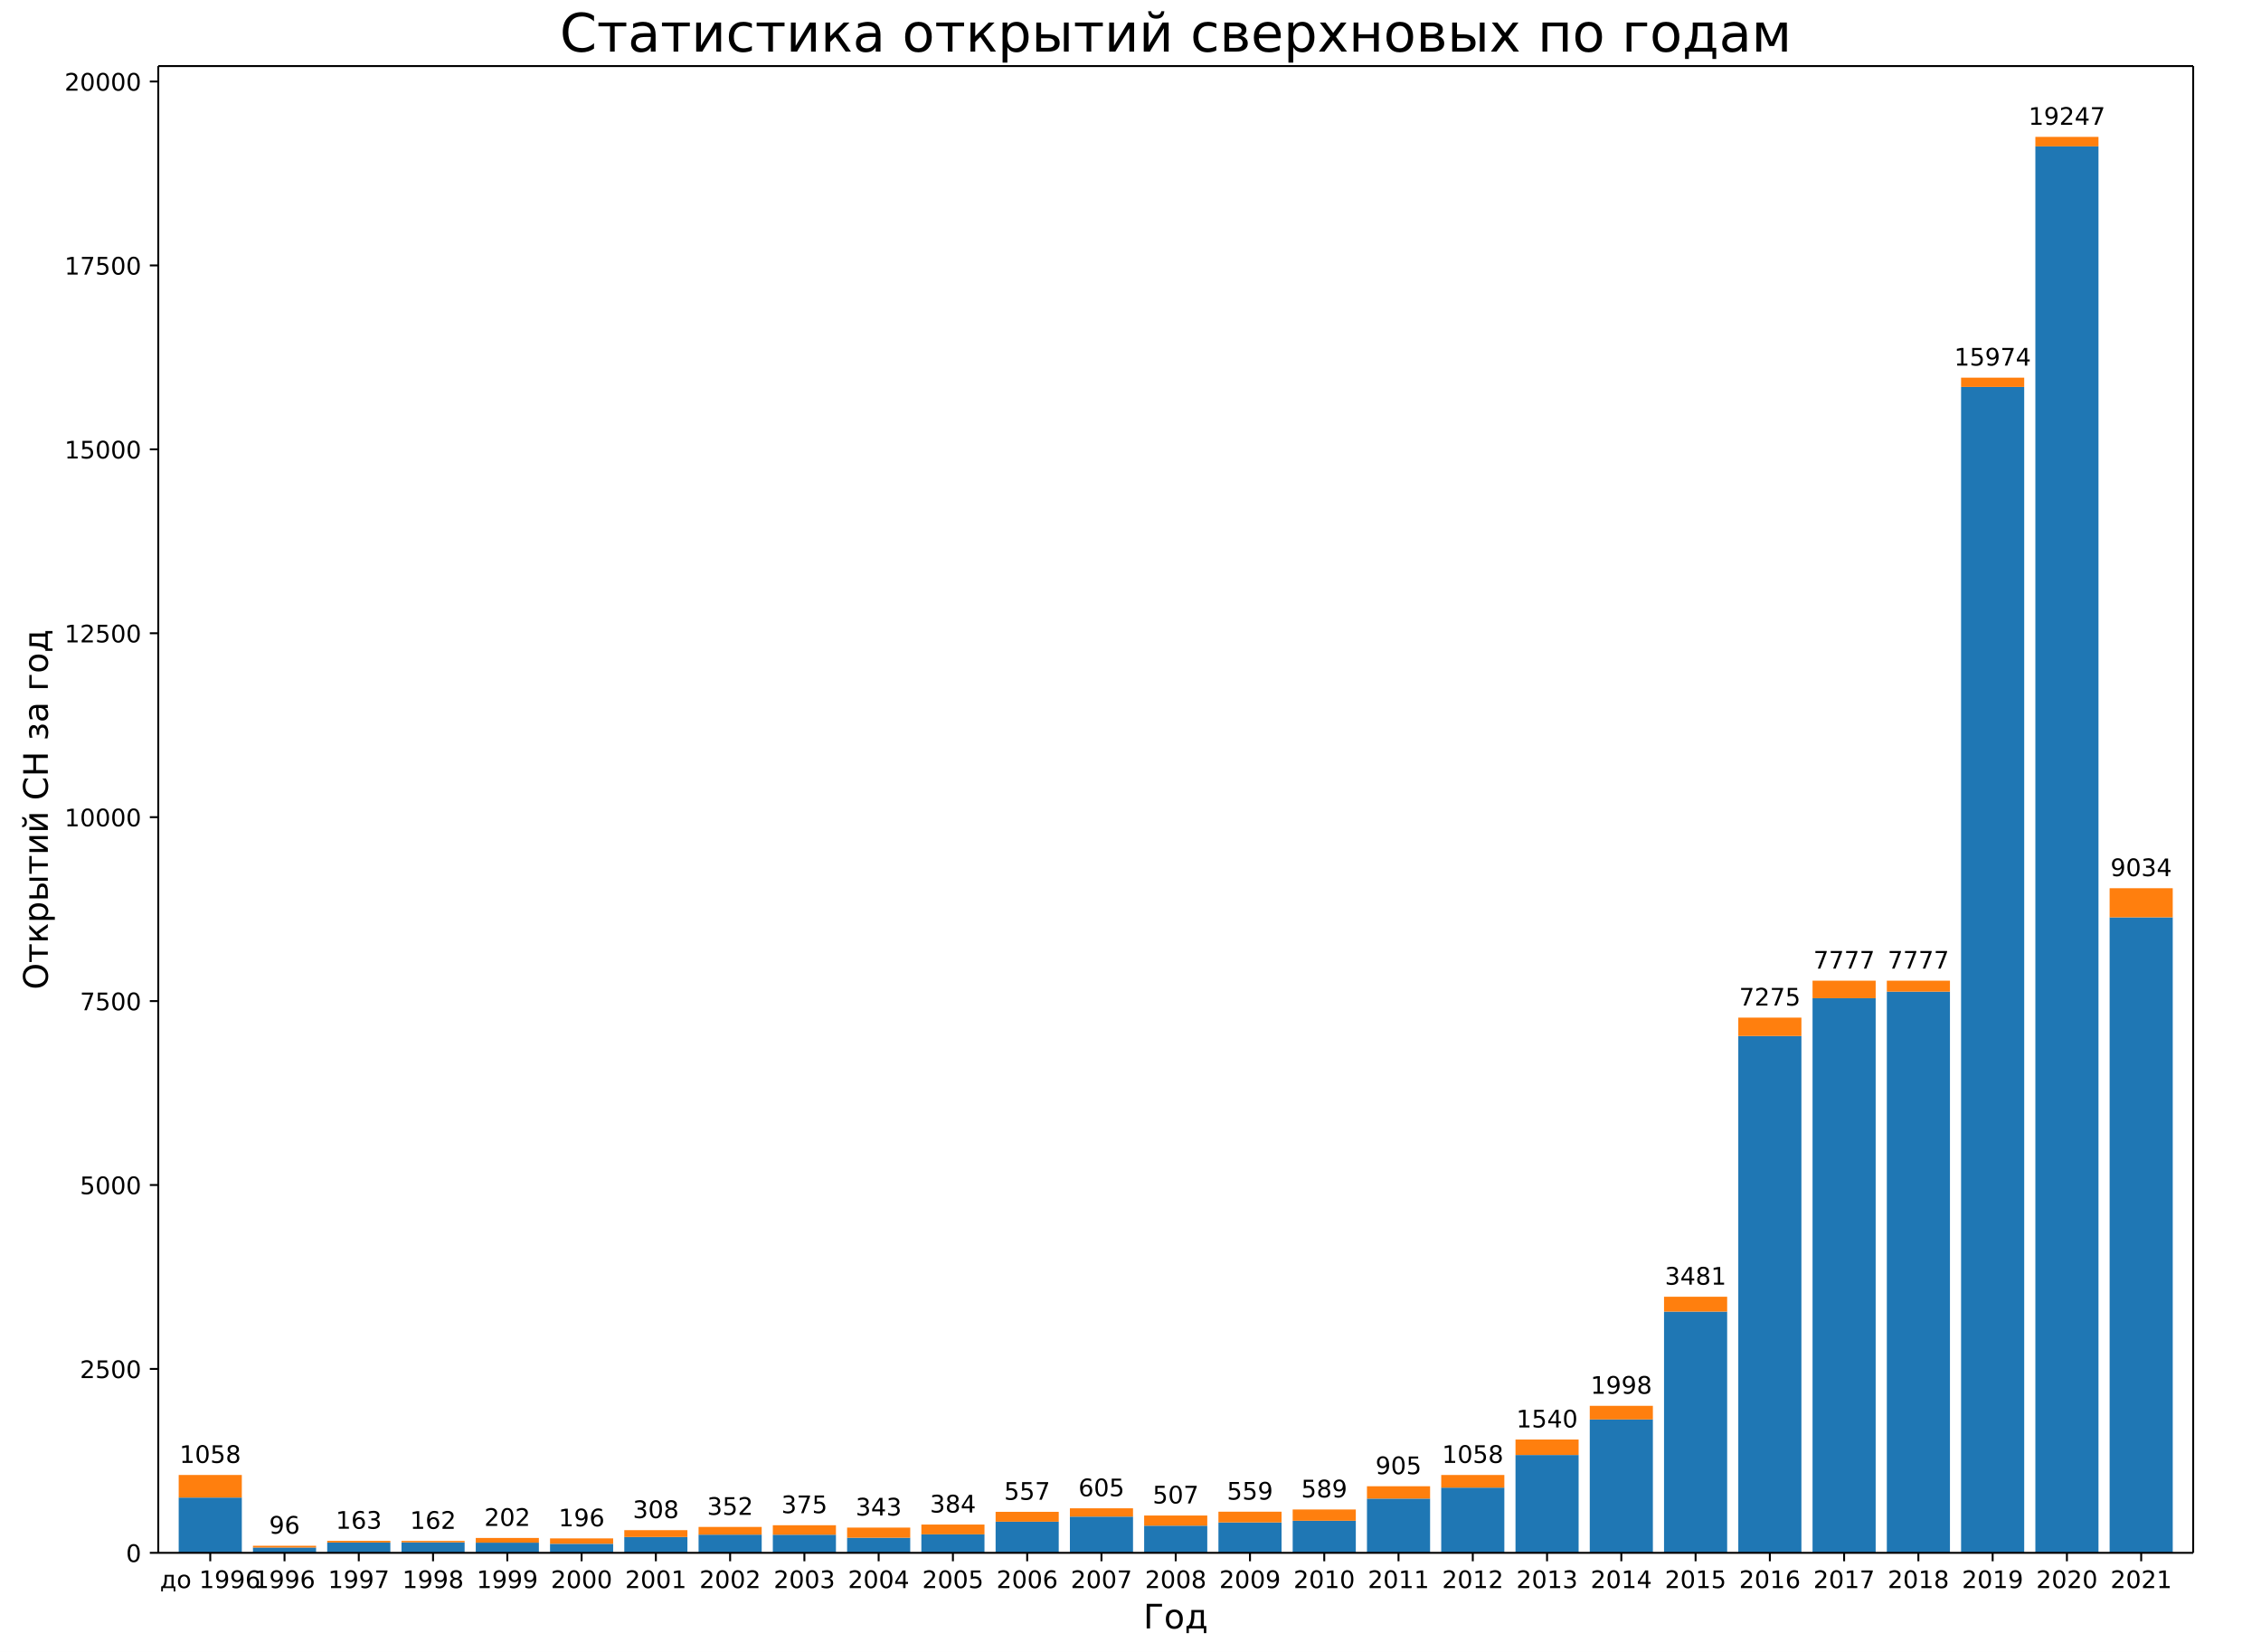
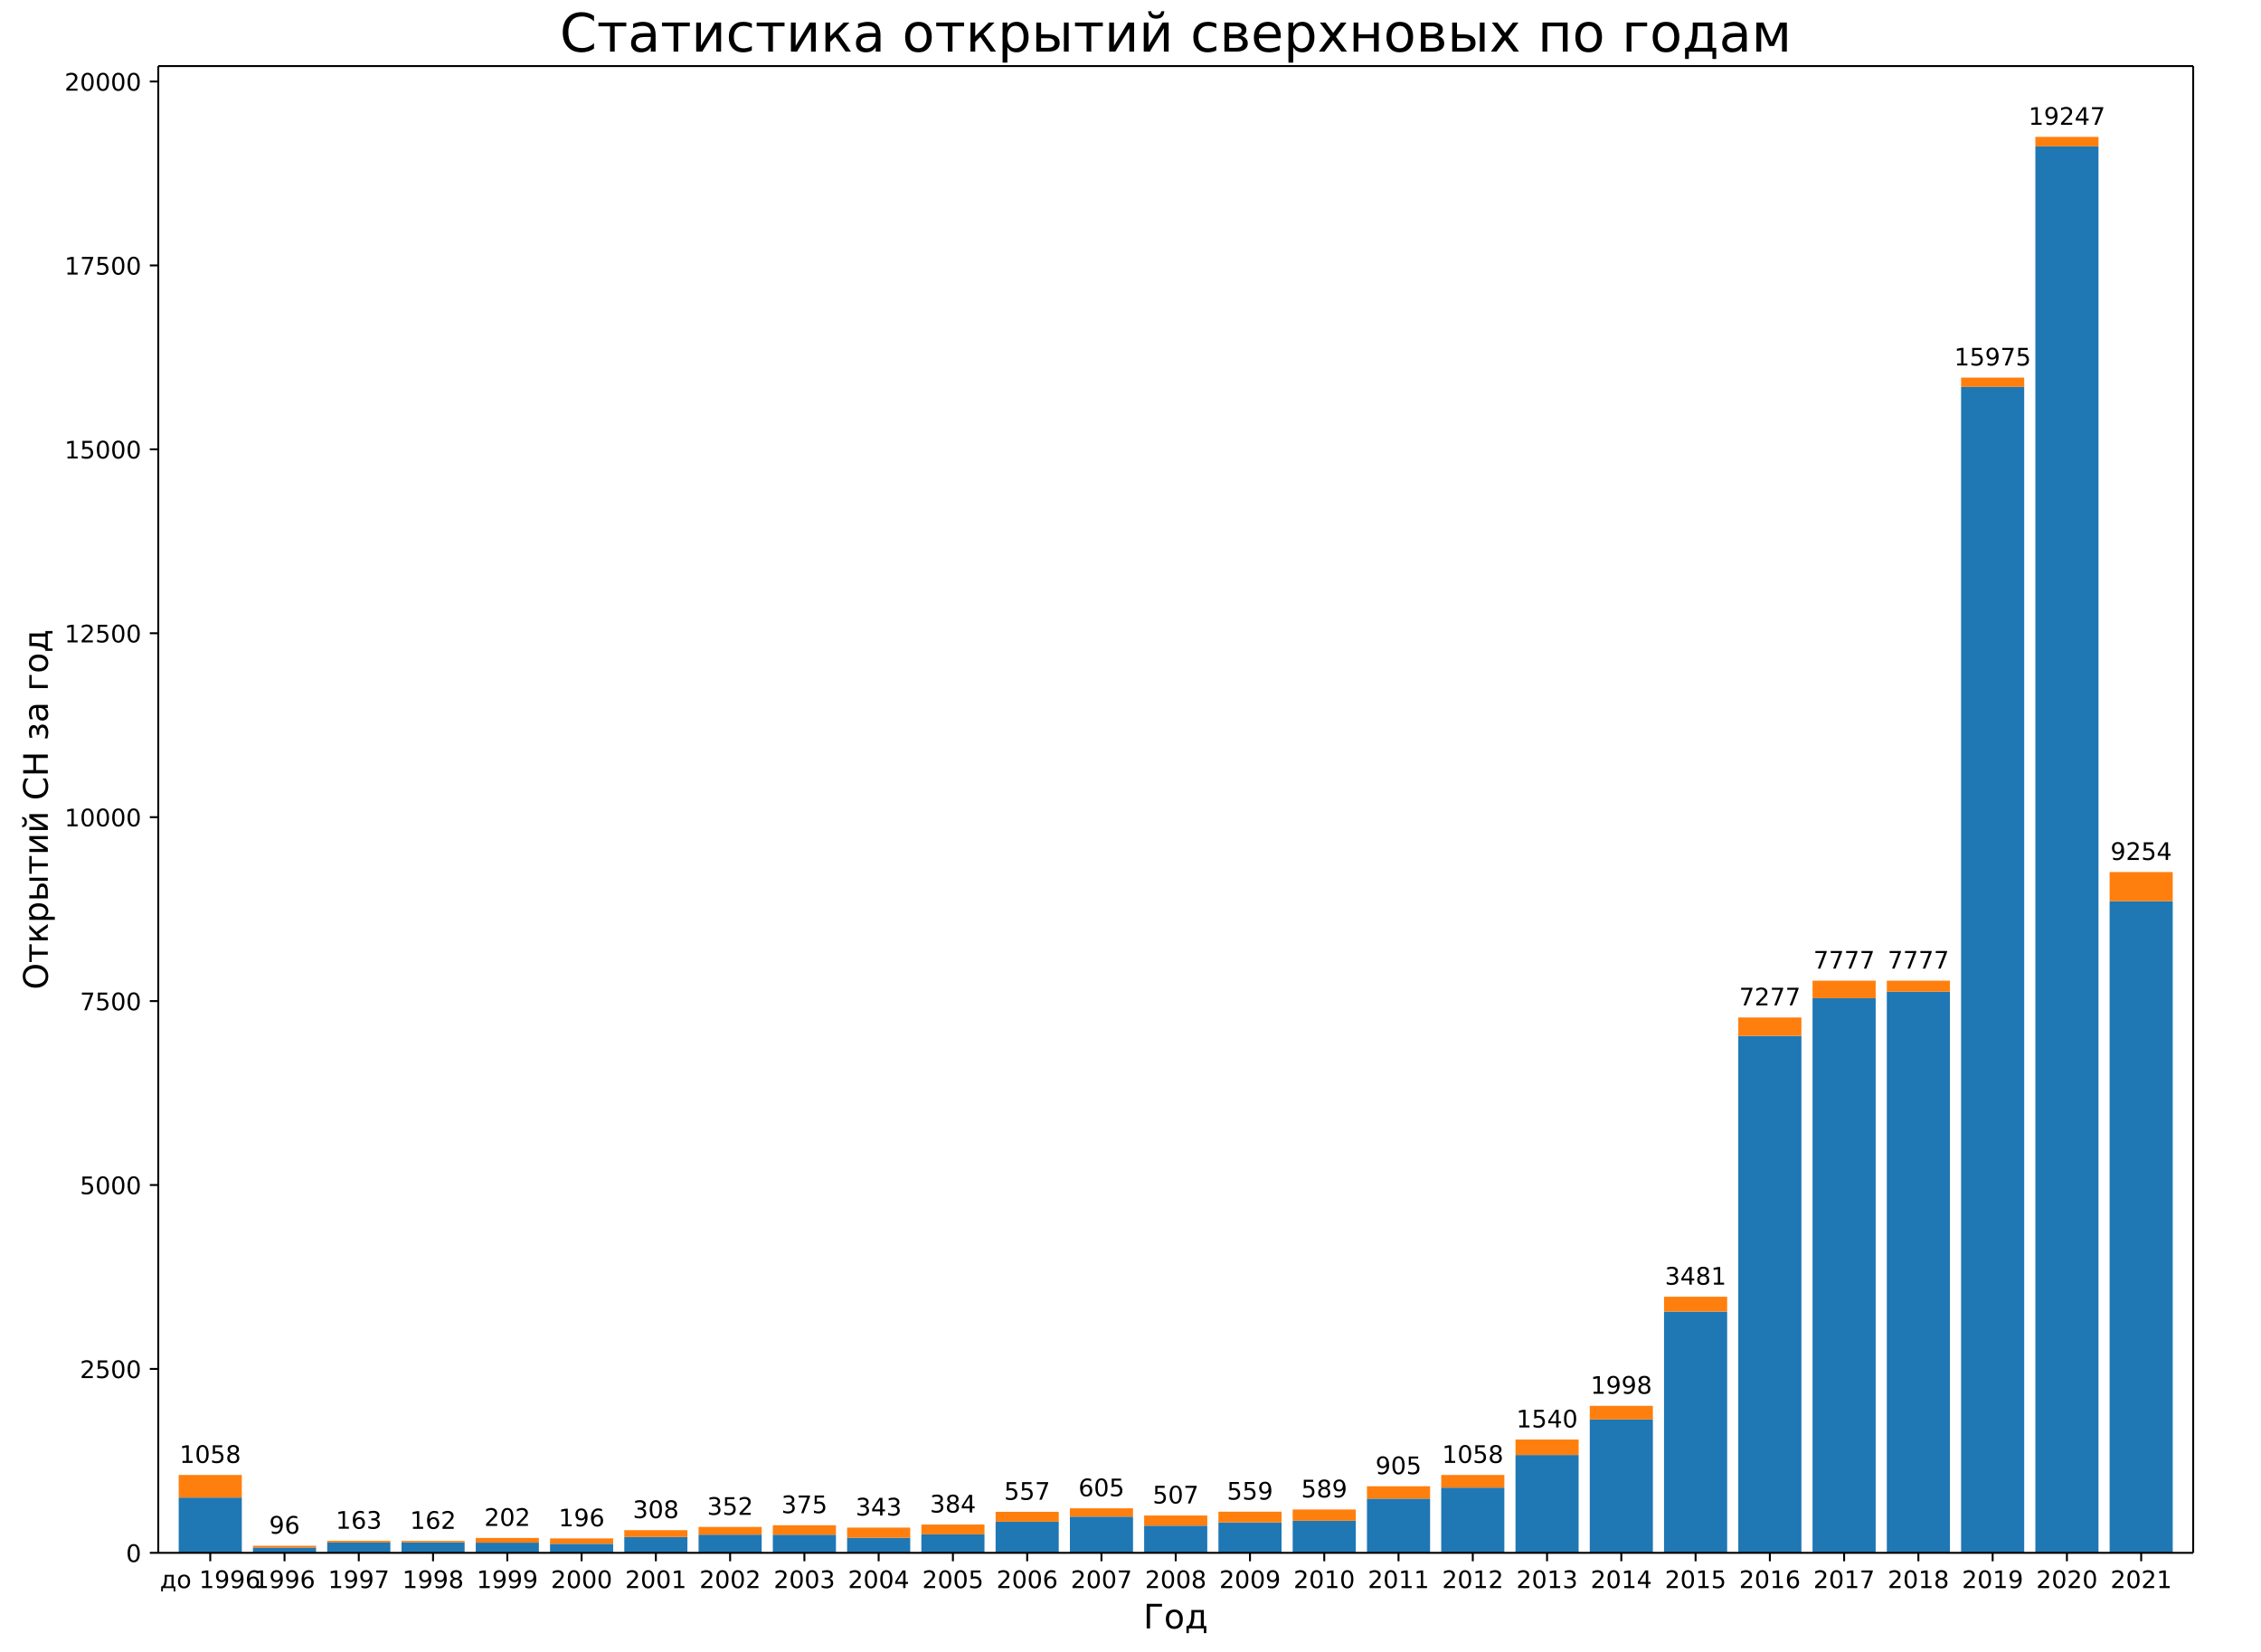
<svg xmlns="http://www.w3.org/2000/svg" xmlns:xlink="http://www.w3.org/1999/xlink" width="936pt" height="684pt" version="1.1" viewBox="0 0 936 684">
  <defs>
    <style type="text/css">*{stroke-linecap:butt;stroke-linejoin:round;}</style>
  </defs>
  <path d="m0 684h936v-684h-936z" fill="#fff" />
  <path d="m65.52 642.96h842.4v-615.6h-842.4z" fill="#fff" />
  <path d="m73.975 642.96h26.133v-22.876h-26.133z" clip-path="url(#a)" fill="#1f77b4" />
  <path d="m104.72 642.96h26.133v-2.193h-26.133z" clip-path="url(#a)" fill="#1f77b4" />
  <path d="m135.46 642.96h26.133v-4.265h-26.133z" clip-path="url(#a)" fill="#1f77b4" />
  <path d="m166.21 642.96h26.133v-4.325h-26.133z" clip-path="url(#a)" fill="#1f77b4" />
  <path d="m196.95 642.96h26.133v-4.204h-26.133z" clip-path="url(#a)" fill="#1f77b4" />
  <path d="m227.7 642.96h26.133v-3.747h-26.133z" clip-path="url(#a)" fill="#1f77b4" />
  <path d="m258.44 642.96h26.133v-6.549h-26.133z" clip-path="url(#a)" fill="#1f77b4" />
  <path d="m289.19 642.96h26.133v-7.524h-26.133z" clip-path="url(#a)" fill="#1f77b4" />
  <path d="m319.93 642.96h26.133v-7.493h-26.133z" clip-path="url(#a)" fill="#1f77b4" />
  <path d="m350.68 642.96h26.133v-6.245h-26.133z" clip-path="url(#a)" fill="#1f77b4" />
  <path d="m381.42 642.96h26.133v-7.646h-26.133z" clip-path="url(#a)" fill="#1f77b4" />
  <path d="m412.16 642.96h26.133v-12.885h-26.133z" clip-path="url(#a)" fill="#1f77b4" />
  <path d="m442.91 642.96h26.133v-14.987h-26.133z" clip-path="url(#a)" fill="#1f77b4" />
  <path d="m473.65 642.96h26.133v-11.24h-26.133z" clip-path="url(#a)" fill="#1f77b4" />
  <path d="m504.4 642.96h26.133v-12.58h-26.133z" clip-path="url(#a)" fill="#1f77b4" />
  <path d="m535.14 642.96h26.133v-13.281h-26.133z" clip-path="url(#a)" fill="#1f77b4" />
  <path d="m565.89 642.96h26.133v-22.45h-26.133z" clip-path="url(#a)" fill="#1f77b4" />
  <path d="m596.63 642.96h26.133v-26.989h-26.133z" clip-path="url(#a)" fill="#1f77b4" />
  <path d="m627.38 642.96h26.133v-40.513h-26.133z" clip-path="url(#a)" fill="#1f77b4" />
  <path d="m658.12 642.96h26.133v-55.226h-26.133z" clip-path="url(#a)" fill="#1f77b4" />
  <path d="m688.87 642.96h26.133v-99.882h-26.133z" clip-path="url(#a)" fill="#1f77b4" />
-   <path d="m719.61 642.96h26.133v-213.99h-26.133z" clip-path="url(#a)" fill="#1f77b4" />
+   <path d="m719.61 642.96h26.133v-214.05h-26.133z" clip-path="url(#a)" fill="#1f77b4" />
  <path d="m750.35 642.96h26.133v-229.65h-26.133z" clip-path="url(#a)" fill="#1f77b4" />
  <path d="m781.1 642.96h26.133v-232.36h-26.133z" clip-path="url(#a)" fill="#1f77b4" />
-   <path d="m811.84 642.96h26.133v-482.75h-26.133z" clip-path="url(#a)" fill="#1f77b4" />
+   <path d="m811.84 642.96h26.133v-482.78h-26.133z" clip-path="url(#a)" fill="#1f77b4" />
  <path d="m842.59 642.96h26.133v-582.36h-26.133z" clip-path="url(#a)" fill="#1f77b4" />
-   <path d="m873.33 642.96h26.133v-263.12h-26.133z" clip-path="url(#a)" fill="#1f77b4" />
+   <path d="m873.33 642.96h26.133v-269.82h-26.133z" clip-path="url(#a)" fill="#1f77b4" />
  <path d="m73.975 620.08h26.133v-9.352h-26.133z" clip-path="url(#a)" fill="#ff7f0e" />
  <path d="m104.72 640.77h26.133v-0.731h-26.133z" clip-path="url(#a)" fill="#ff7f0e" />
  <path d="m135.46 638.7h26.133v-0.701h-26.133z" clip-path="url(#a)" fill="#ff7f0e" />
  <path d="m166.21 638.63h26.133v-0.609h-26.133z" clip-path="url(#a)" fill="#ff7f0e" />
  <path d="m196.95 638.76h26.133v-1.95h-26.133z" clip-path="url(#a)" fill="#ff7f0e" />
  <path d="m227.7 639.21h26.133v-2.224h-26.133z" clip-path="url(#a)" fill="#ff7f0e" />
  <path d="m258.44 636.41h26.133v-2.833h-26.133z" clip-path="url(#a)" fill="#ff7f0e" />
  <path d="m289.19 635.44h26.133v-3.198h-26.133z" clip-path="url(#a)" fill="#ff7f0e" />
  <path d="m319.93 635.47h26.133v-3.929h-26.133z" clip-path="url(#a)" fill="#ff7f0e" />
  <path d="m350.68 636.72h26.133v-4.204h-26.133z" clip-path="url(#a)" fill="#ff7f0e" />
  <path d="m381.42 635.31h26.133v-4.051h-26.133z" clip-path="url(#a)" fill="#ff7f0e" />
  <path d="m412.16 630.07h26.133v-4.082h-26.133z" clip-path="url(#a)" fill="#ff7f0e" />
  <path d="m442.91 627.97h26.133v-3.442h-26.133z" clip-path="url(#a)" fill="#ff7f0e" />
  <path d="m473.65 631.72h26.133v-4.204h-26.133z" clip-path="url(#a)" fill="#ff7f0e" />
  <path d="m504.4 630.38h26.133v-4.447h-26.133z" clip-path="url(#a)" fill="#ff7f0e" />
  <path d="m535.14 629.68h26.133v-4.661h-26.133z" clip-path="url(#a)" fill="#ff7f0e" />
  <path d="m565.89 620.51h26.133v-5.117h-26.133z" clip-path="url(#a)" fill="#ff7f0e" />
  <path d="m596.63 615.97h26.133v-5.239h-26.133z" clip-path="url(#a)" fill="#ff7f0e" />
  <path d="m627.38 602.45h26.133v-6.397h-26.133z" clip-path="url(#a)" fill="#ff7f0e" />
  <path d="m658.12 587.73h26.133v-5.635h-26.133z" clip-path="url(#a)" fill="#ff7f0e" />
  <path d="m688.87 543.08h26.133v-6.153h-26.133z" clip-path="url(#a)" fill="#ff7f0e" />
-   <path d="m719.61 428.97h26.133v-7.615h-26.133z" clip-path="url(#a)" fill="#ff7f0e" />
+   <path d="m719.61 428.91h26.133v-7.615h-26.133z" clip-path="url(#a)" fill="#ff7f0e" />
  <path d="m750.35 413.31h26.133v-7.25h-26.133z" clip-path="url(#a)" fill="#ff7f0e" />
  <path d="m781.1 410.6h26.133v-4.539h-26.133z" clip-path="url(#a)" fill="#ff7f0e" />
-   <path d="m811.84 160.21h26.133v-3.838h-26.133z" clip-path="url(#a)" fill="#ff7f0e" />
+   <path d="m811.84 160.18h26.133v-3.838h-26.133z" clip-path="url(#a)" fill="#ff7f0e" />
  <path d="m842.59 60.604h26.133v-3.929h-26.133z" clip-path="url(#a)" fill="#ff7f0e" />
-   <path d="m873.33 379.84h26.133v-12.063h-26.133z" clip-path="url(#a)" fill="#ff7f0e" />
+   <path d="m873.33 373.14h26.133v-12.063h-26.133z" clip-path="url(#a)" fill="#ff7f0e" />
  <defs>
    <path id="b" d="m0 0v3.5" stroke="#000" stroke-width=".8" />
  </defs>
  <use x="87.041" y="642.96" stroke="#000000" stroke-width=".8" xlink:href="#b" />
  <text transform="rotate(-0 87.041 657.56)" x="87.041" y="657.558" font-family="DejaVu Sans" font-size="10px" text-anchor="middle">до 1996</text>
  <use x="117.786" y="642.96" stroke="#000000" stroke-width=".8" xlink:href="#b" />
  <text transform="rotate(-0 117.79 657.56)" x="117.786" y="657.558" font-family="DejaVu Sans" font-size="10px" text-anchor="middle">1996</text>
  <use x="148.53" y="642.96" stroke="#000000" stroke-width=".8" xlink:href="#b" />
  <text transform="rotate(-0 148.53 657.56)" x="148.53" y="657.558" font-family="DejaVu Sans" font-size="10px" text-anchor="middle">1997</text>
  <use x="179.275" y="642.96" stroke="#000000" stroke-width=".8" xlink:href="#b" />
  <text transform="rotate(-0 179.27 657.56)" x="179.275" y="657.558" font-family="DejaVu Sans" font-size="10px" text-anchor="middle">1998</text>
  <use x="210.019" y="642.96" stroke="#000000" stroke-width=".8" xlink:href="#b" />
  <text transform="rotate(-0 210.02 657.56)" x="210.019" y="657.558" font-family="DejaVu Sans" font-size="10px" text-anchor="middle">1999</text>
  <use x="240.764" y="642.96" stroke="#000000" stroke-width=".8" xlink:href="#b" />
  <text transform="rotate(-0 240.76 657.56)" x="240.764" y="657.558" font-family="DejaVu Sans" font-size="10px" text-anchor="middle">2000</text>
  <use x="271.508" y="642.96" stroke="#000000" stroke-width=".8" xlink:href="#b" />
  <text transform="rotate(-0 271.51 657.56)" x="271.508" y="657.558" font-family="DejaVu Sans" font-size="10px" text-anchor="middle">2001</text>
  <use x="302.253" y="642.96" stroke="#000000" stroke-width=".8" xlink:href="#b" />
  <text transform="rotate(-0 302.25 657.56)" x="302.253" y="657.558" font-family="DejaVu Sans" font-size="10px" text-anchor="middle">2002</text>
  <use x="332.997" y="642.96" stroke="#000000" stroke-width=".8" xlink:href="#b" />
  <text transform="rotate(-0 333 657.56)" x="332.997" y="657.558" font-family="DejaVu Sans" font-size="10px" text-anchor="middle">2003</text>
  <use x="363.742" y="642.96" stroke="#000000" stroke-width=".8" xlink:href="#b" />
  <text transform="rotate(-0 363.74 657.56)" x="363.742" y="657.558" font-family="DejaVu Sans" font-size="10px" text-anchor="middle">2004</text>
  <use x="394.486" y="642.96" stroke="#000000" stroke-width=".8" xlink:href="#b" />
  <text transform="rotate(-0 394.49 657.56)" x="394.486" y="657.558" font-family="DejaVu Sans" font-size="10px" text-anchor="middle">2005</text>
  <use x="425.231" y="642.96" stroke="#000000" stroke-width=".8" xlink:href="#b" />
  <text transform="rotate(-0 425.23 657.56)" x="425.231" y="657.558" font-family="DejaVu Sans" font-size="10px" text-anchor="middle">2006</text>
  <use x="455.975" y="642.96" stroke="#000000" stroke-width=".8" xlink:href="#b" />
  <text transform="rotate(-0 455.98 657.56)" x="455.975" y="657.558" font-family="DejaVu Sans" font-size="10px" text-anchor="middle">2007</text>
  <use x="486.72" y="642.96" stroke="#000000" stroke-width=".8" xlink:href="#b" />
  <text transform="rotate(-0 486.72 657.56)" x="486.72" y="657.558" font-family="DejaVu Sans" font-size="10px" text-anchor="middle">2008</text>
  <use x="517.465" y="642.96" stroke="#000000" stroke-width=".8" xlink:href="#b" />
  <text transform="rotate(-0 517.46 657.56)" x="517.465" y="657.558" font-family="DejaVu Sans" font-size="10px" text-anchor="middle">2009</text>
  <use x="548.209" y="642.96" stroke="#000000" stroke-width=".8" xlink:href="#b" />
  <text transform="rotate(-0 548.21 657.56)" x="548.209" y="657.558" font-family="DejaVu Sans" font-size="10px" text-anchor="middle">2010</text>
  <use x="578.954" y="642.96" stroke="#000000" stroke-width=".8" xlink:href="#b" />
  <text transform="rotate(-0 578.95 657.56)" x="578.954" y="657.558" font-family="DejaVu Sans" font-size="10px" text-anchor="middle">2011</text>
  <use x="609.698" y="642.96" stroke="#000000" stroke-width=".8" xlink:href="#b" />
  <text transform="rotate(-0 609.7 657.56)" x="609.698" y="657.558" font-family="DejaVu Sans" font-size="10px" text-anchor="middle">2012</text>
  <use x="640.443" y="642.96" stroke="#000000" stroke-width=".8" xlink:href="#b" />
  <text transform="rotate(-0 640.44 657.56)" x="640.443" y="657.558" font-family="DejaVu Sans" font-size="10px" text-anchor="middle">2013</text>
  <use x="671.187" y="642.96" stroke="#000000" stroke-width=".8" xlink:href="#b" />
  <text transform="rotate(-0 671.19 657.56)" x="671.187" y="657.558" font-family="DejaVu Sans" font-size="10px" text-anchor="middle">2014</text>
  <use x="701.932" y="642.96" stroke="#000000" stroke-width=".8" xlink:href="#b" />
  <text transform="rotate(-0 701.93 657.56)" x="701.932" y="657.558" font-family="DejaVu Sans" font-size="10px" text-anchor="middle">2015</text>
  <use x="732.676" y="642.96" stroke="#000000" stroke-width=".8" xlink:href="#b" />
  <text transform="rotate(-0 732.68 657.56)" x="732.676" y="657.558" font-family="DejaVu Sans" font-size="10px" text-anchor="middle">2016</text>
  <use x="763.421" y="642.96" stroke="#000000" stroke-width=".8" xlink:href="#b" />
  <text transform="rotate(-0 763.42 657.56)" x="763.421" y="657.558" font-family="DejaVu Sans" font-size="10px" text-anchor="middle">2017</text>
  <use x="794.165" y="642.96" stroke="#000000" stroke-width=".8" xlink:href="#b" />
  <text transform="rotate(-0 794.17 657.56)" x="794.165" y="657.558" font-family="DejaVu Sans" font-size="10px" text-anchor="middle">2018</text>
  <use x="824.91" y="642.96" stroke="#000000" stroke-width=".8" xlink:href="#b" />
  <text transform="rotate(-0 824.91 657.56)" x="824.91" y="657.558" font-family="DejaVu Sans" font-size="10px" text-anchor="middle">2019</text>
  <use x="855.654" y="642.96" stroke="#000000" stroke-width=".8" xlink:href="#b" />
  <text transform="rotate(-0 855.65 657.56)" x="855.654" y="657.558" font-family="DejaVu Sans" font-size="10px" text-anchor="middle">2020</text>
  <use x="886.399" y="642.96" stroke="#000000" stroke-width=".8" xlink:href="#b" />
  <text transform="rotate(-0 886.4 657.56)" x="886.399" y="657.558" font-family="DejaVu Sans" font-size="10px" text-anchor="middle">2021</text>
  <text transform="rotate(-0 486.72 674.28)" x="486.72" y="674.276" font-family="DejaVu Sans" font-size="14px" text-anchor="middle">Год</text>
  <defs>
    <path id="c" d="m0 0h-3.5" stroke="#000" stroke-width=".8" />
  </defs>
  <use x="65.52" y="642.96" stroke="#000000" stroke-width=".8" xlink:href="#c" />
  <text transform="rotate(-0 58.52 646.76)" x="58.52" y="646.759" font-family="DejaVu Sans" font-size="10px" text-anchor="end">0</text>
  <use x="65.52" y="566.807" stroke="#000000" stroke-width=".8" xlink:href="#c" />
  <text transform="rotate(-0 58.52 570.61)" x="58.52" y="570.606" font-family="DejaVu Sans" font-size="10px" text-anchor="end">2500</text>
  <use x="65.52" y="490.654" stroke="#000000" stroke-width=".8" xlink:href="#c" />
  <text transform="rotate(-0 58.52 494.45)" x="58.52" y="494.453" font-family="DejaVu Sans" font-size="10px" text-anchor="end">5000</text>
  <use x="65.52" y="414.501" stroke="#000000" stroke-width=".8" xlink:href="#c" />
  <text transform="rotate(-0 58.52 418.3)" x="58.52" y="418.301" font-family="DejaVu Sans" font-size="10px" text-anchor="end">7500</text>
  <use x="65.52" y="338.349" stroke="#000000" stroke-width=".8" xlink:href="#c" />
  <text transform="rotate(-0 58.52 342.15)" x="58.52" y="342.148" font-family="DejaVu Sans" font-size="10px" text-anchor="end">10000</text>
  <use x="65.52" y="262.196" stroke="#000000" stroke-width=".8" xlink:href="#c" />
  <text transform="rotate(-0 58.52 265.99)" x="58.52" y="265.995" font-family="DejaVu Sans" font-size="10px" text-anchor="end">12500</text>
  <use x="65.52" y="186.043" stroke="#000000" stroke-width=".8" xlink:href="#c" />
  <text transform="rotate(-0 58.52 189.84)" x="58.52" y="189.842" font-family="DejaVu Sans" font-size="10px" text-anchor="end">15000</text>
  <use x="65.52" y="109.89" stroke="#000000" stroke-width=".8" xlink:href="#c" />
  <text transform="rotate(-0 58.52 113.69)" x="58.52" y="113.689" font-family="DejaVu Sans" font-size="10px" text-anchor="end">17500</text>
  <use x="65.52" y="33.737" stroke="#000000" stroke-width=".8" xlink:href="#c" />
  <text transform="rotate(-0 58.52 37.536)" x="58.52" y="37.536" font-family="DejaVu Sans" font-size="10px" text-anchor="end">20000</text>
  <text transform="rotate(-90 19.796 335.16)" x="19.796" y="335.16" font-family="DejaVu Sans" font-size="14px" text-anchor="middle">Открытий СН за год</text>
  <path d="m65.52 642.96v-615.6" fill="none" stroke="#000" stroke-linecap="square" stroke-width=".8" />
  <path d="m907.92 642.96v-615.6" fill="none" stroke="#000" stroke-linecap="square" stroke-width=".8" />
  <path d="m65.52 642.96h842.4" fill="none" stroke="#000" stroke-linecap="square" stroke-width=".8" />
  <path d="m65.52 27.36h842.4" fill="none" stroke="#000" stroke-linecap="square" stroke-width=".8" />
  <text transform="rotate(-0 87.041 605.73)" x="87.041" y="605.732" font-family="DejaVu Sans" font-size="10px" text-anchor="middle">1058</text>
  <text transform="rotate(-0 117.79 635.04)" x="117.786" y="635.036" font-family="DejaVu Sans" font-size="10px" text-anchor="middle">96</text>
  <text transform="rotate(-0 148.53 632.99)" x="148.53" y="632.995" font-family="DejaVu Sans" font-size="10px" text-anchor="middle">163</text>
  <text transform="rotate(-0 179.27 633.03)" x="179.275" y="633.025" font-family="DejaVu Sans" font-size="10px" text-anchor="middle">162</text>
  <text transform="rotate(-0 210.02 631.81)" x="210.019" y="631.807" font-family="DejaVu Sans" font-size="10px" text-anchor="middle">202</text>
  <text transform="rotate(-0 240.76 631.99)" x="240.764" y="631.99" font-family="DejaVu Sans" font-size="10px" text-anchor="middle">196</text>
  <text transform="rotate(-0 271.51 628.58)" x="271.508" y="628.578" font-family="DejaVu Sans" font-size="10px" text-anchor="middle">308</text>
  <text transform="rotate(-0 302.25 627.24)" x="302.253" y="627.238" font-family="DejaVu Sans" font-size="10px" text-anchor="middle">352</text>
  <text transform="rotate(-0 333 626.54)" x="332.997" y="626.537" font-family="DejaVu Sans" font-size="10px" text-anchor="middle">375</text>
  <text transform="rotate(-0 363.74 627.51)" x="363.742" y="627.512" font-family="DejaVu Sans" font-size="10px" text-anchor="middle">343</text>
  <text transform="rotate(-0 394.49 626.26)" x="394.486" y="626.263" font-family="DejaVu Sans" font-size="10px" text-anchor="middle">384</text>
  <text transform="rotate(-0 425.23 620.99)" x="425.231" y="620.993" font-family="DejaVu Sans" font-size="10px" text-anchor="middle">557</text>
  <text transform="rotate(-0 455.98 619.53)" x="455.975" y="619.531" font-family="DejaVu Sans" font-size="10px" text-anchor="middle">605</text>
  <text transform="rotate(-0 486.72 622.52)" x="486.72" y="622.516" font-family="DejaVu Sans" font-size="10px" text-anchor="middle">507</text>
  <text transform="rotate(-0 517.46 620.93)" x="517.465" y="620.932" font-family="DejaVu Sans" font-size="10px" text-anchor="middle">559</text>
  <text transform="rotate(-0 548.21 620.02)" x="548.209" y="620.018" font-family="DejaVu Sans" font-size="10px" text-anchor="middle">589</text>
  <text transform="rotate(-0 578.95 610.39)" x="578.954" y="610.393" font-family="DejaVu Sans" font-size="10px" text-anchor="middle">905</text>
  <text transform="rotate(-0 609.7 605.73)" x="609.698" y="605.732" font-family="DejaVu Sans" font-size="10px" text-anchor="middle">1058</text>
  <text transform="rotate(-0 640.44 591.05)" x="640.443" y="591.05" font-family="DejaVu Sans" font-size="10px" text-anchor="middle">1540</text>
  <text transform="rotate(-0 671.19 577.1)" x="671.187" y="577.099" font-family="DejaVu Sans" font-size="10px" text-anchor="middle">1998</text>
  <text transform="rotate(-0 701.93 531.92)" x="701.932" y="531.925" font-family="DejaVu Sans" font-size="10px" text-anchor="middle">3481</text>
-   <text transform="rotate(-0 732.68 416.36)" x="732.676" y="416.355" font-family="DejaVu Sans" font-size="10px" text-anchor="middle">7275</text>
+   <text transform="rotate(-0 732.68 416.29)" x="732.676" y="416.294" font-family="DejaVu Sans" font-size="10px" text-anchor="middle">7277</text>
  <text transform="rotate(-0 763.42 401.06)" x="763.421" y="401.064" font-family="DejaVu Sans" font-size="10px" text-anchor="middle">7777</text>
  <text transform="rotate(-0 794.17 401.06)" x="794.165" y="401.064" font-family="DejaVu Sans" font-size="10px" text-anchor="middle">7777</text>
-   <text transform="rotate(-0 824.91 151.37)" x="824.91" y="151.374" font-family="DejaVu Sans" font-size="10px" text-anchor="middle">15974</text>
+   <text transform="rotate(-0 824.91 151.34)" x="824.91" y="151.343" font-family="DejaVu Sans" font-size="10px" text-anchor="middle">15975</text>
  <text transform="rotate(-0 855.65 51.674)" x="855.654" y="51.674" font-family="DejaVu Sans" font-size="10px" text-anchor="middle">19247</text>
-   <text transform="rotate(-0 886.4 362.77)" x="886.399" y="362.774" font-family="DejaVu Sans" font-size="10px" text-anchor="middle">9034</text>
+   <text transform="rotate(-0 886.4 356.07)" x="886.399" y="356.073" font-family="DejaVu Sans" font-size="10px" text-anchor="middle">9254</text>
  <text transform="rotate(-0 486.72 21.36)" x="486.72" y="21.36" font-family="DejaVu Sans" font-size="22px" text-anchor="middle">Статистика открытий сверхновых по годам</text>
  <defs>
    <clipPath id="a">
      <rect x="65.52" y="27.36" width="842.4" height="615.6" />
    </clipPath>
  </defs>
</svg>
